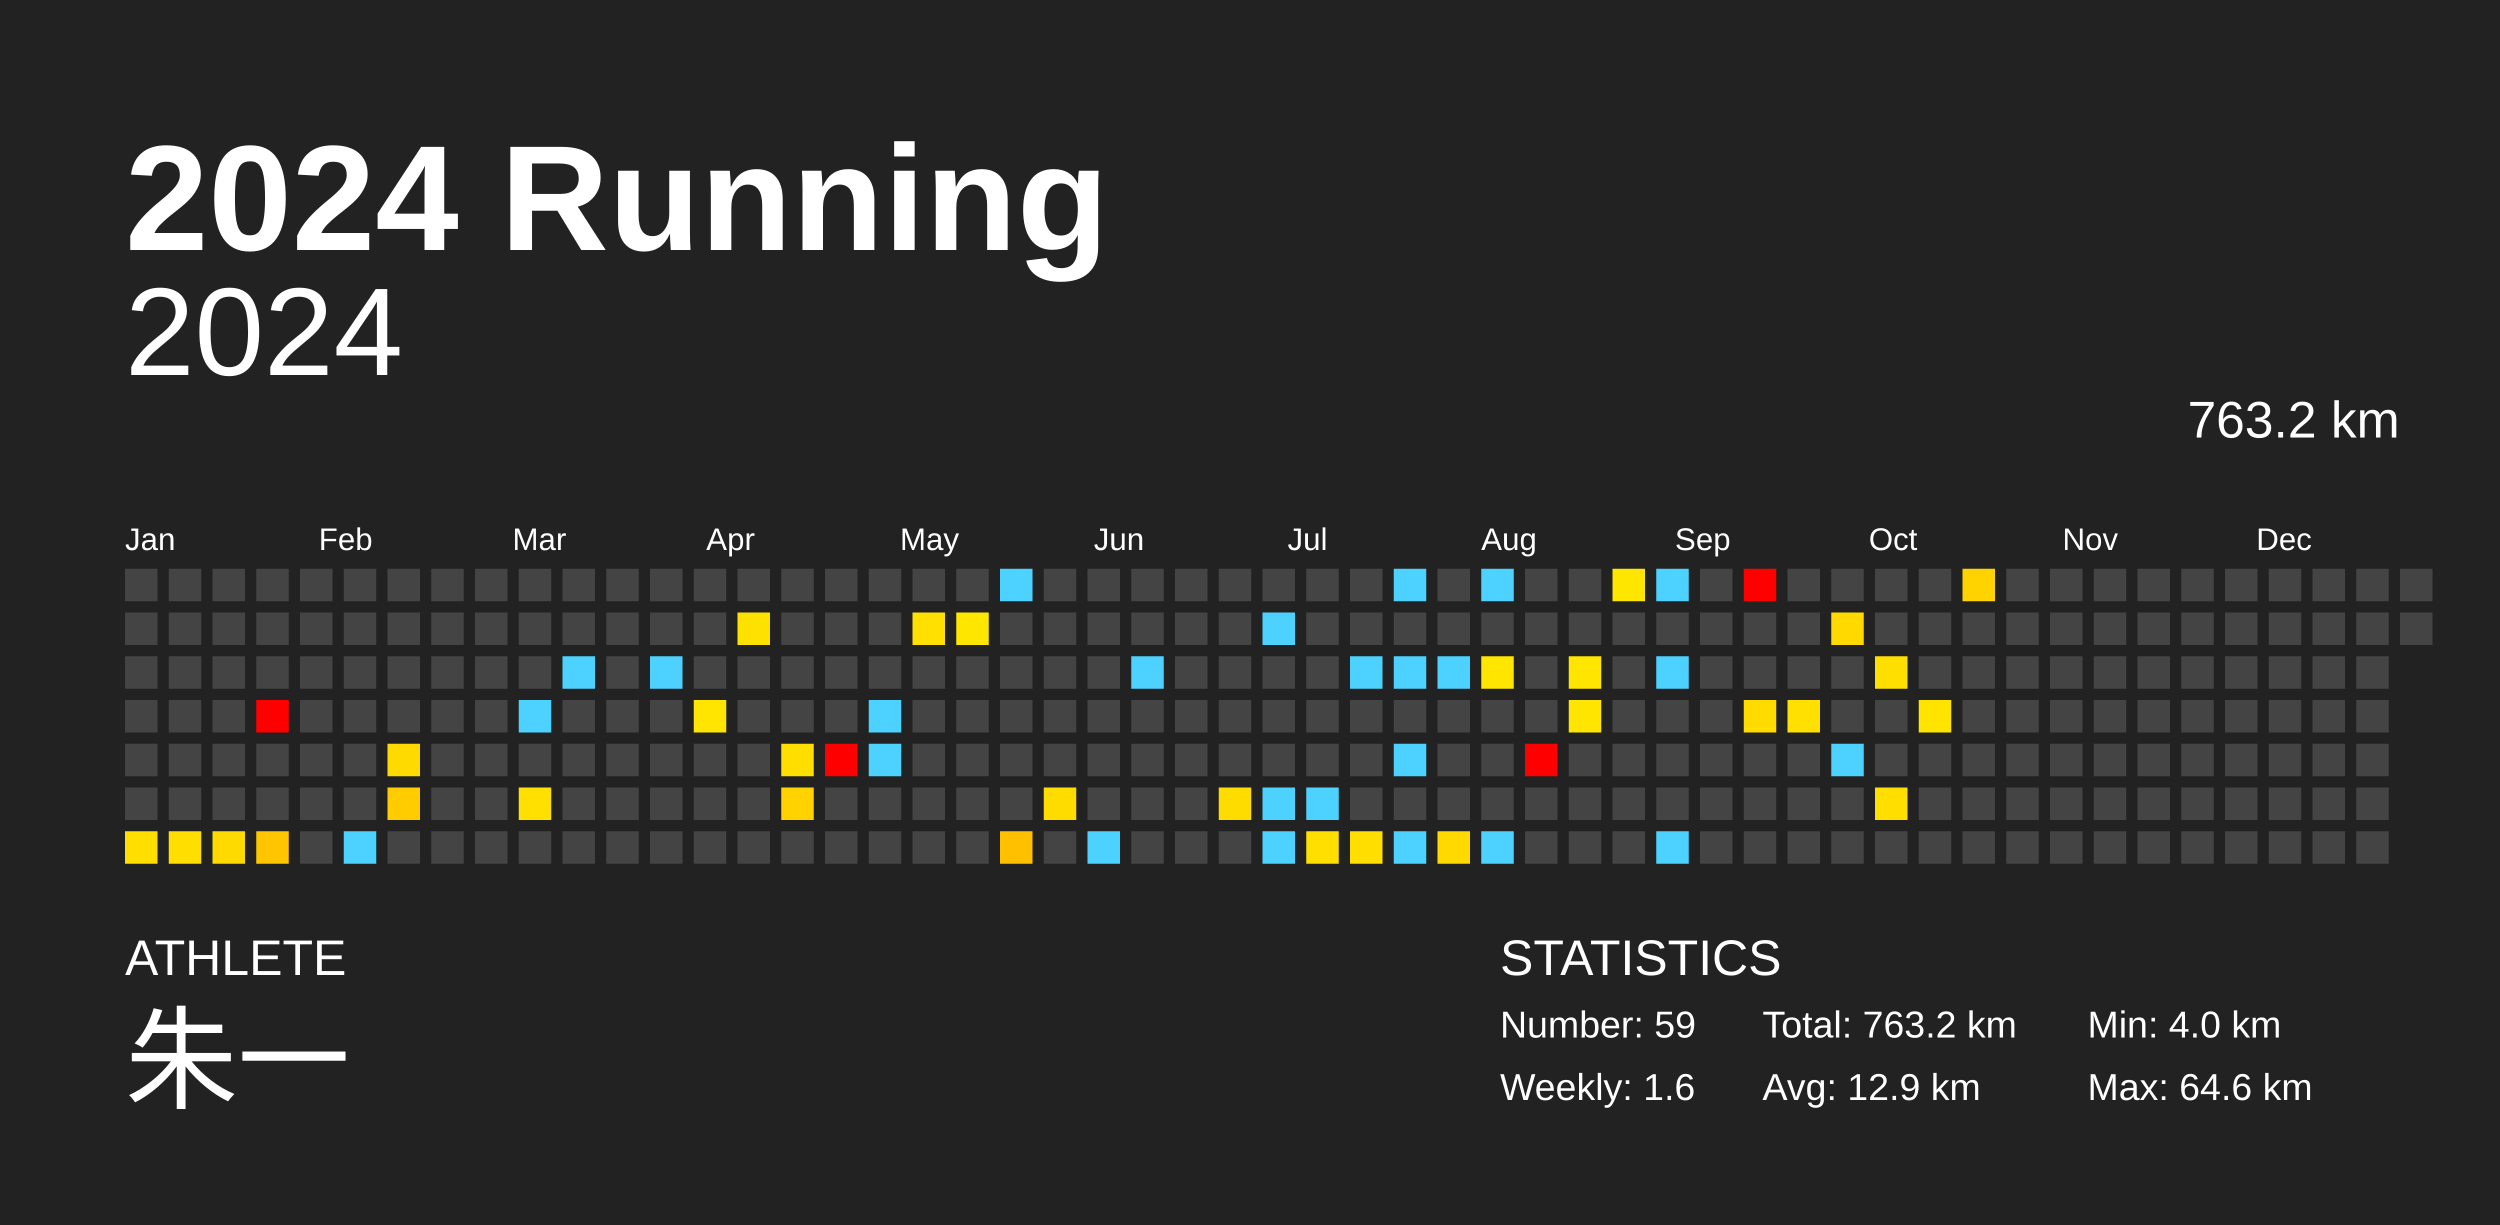
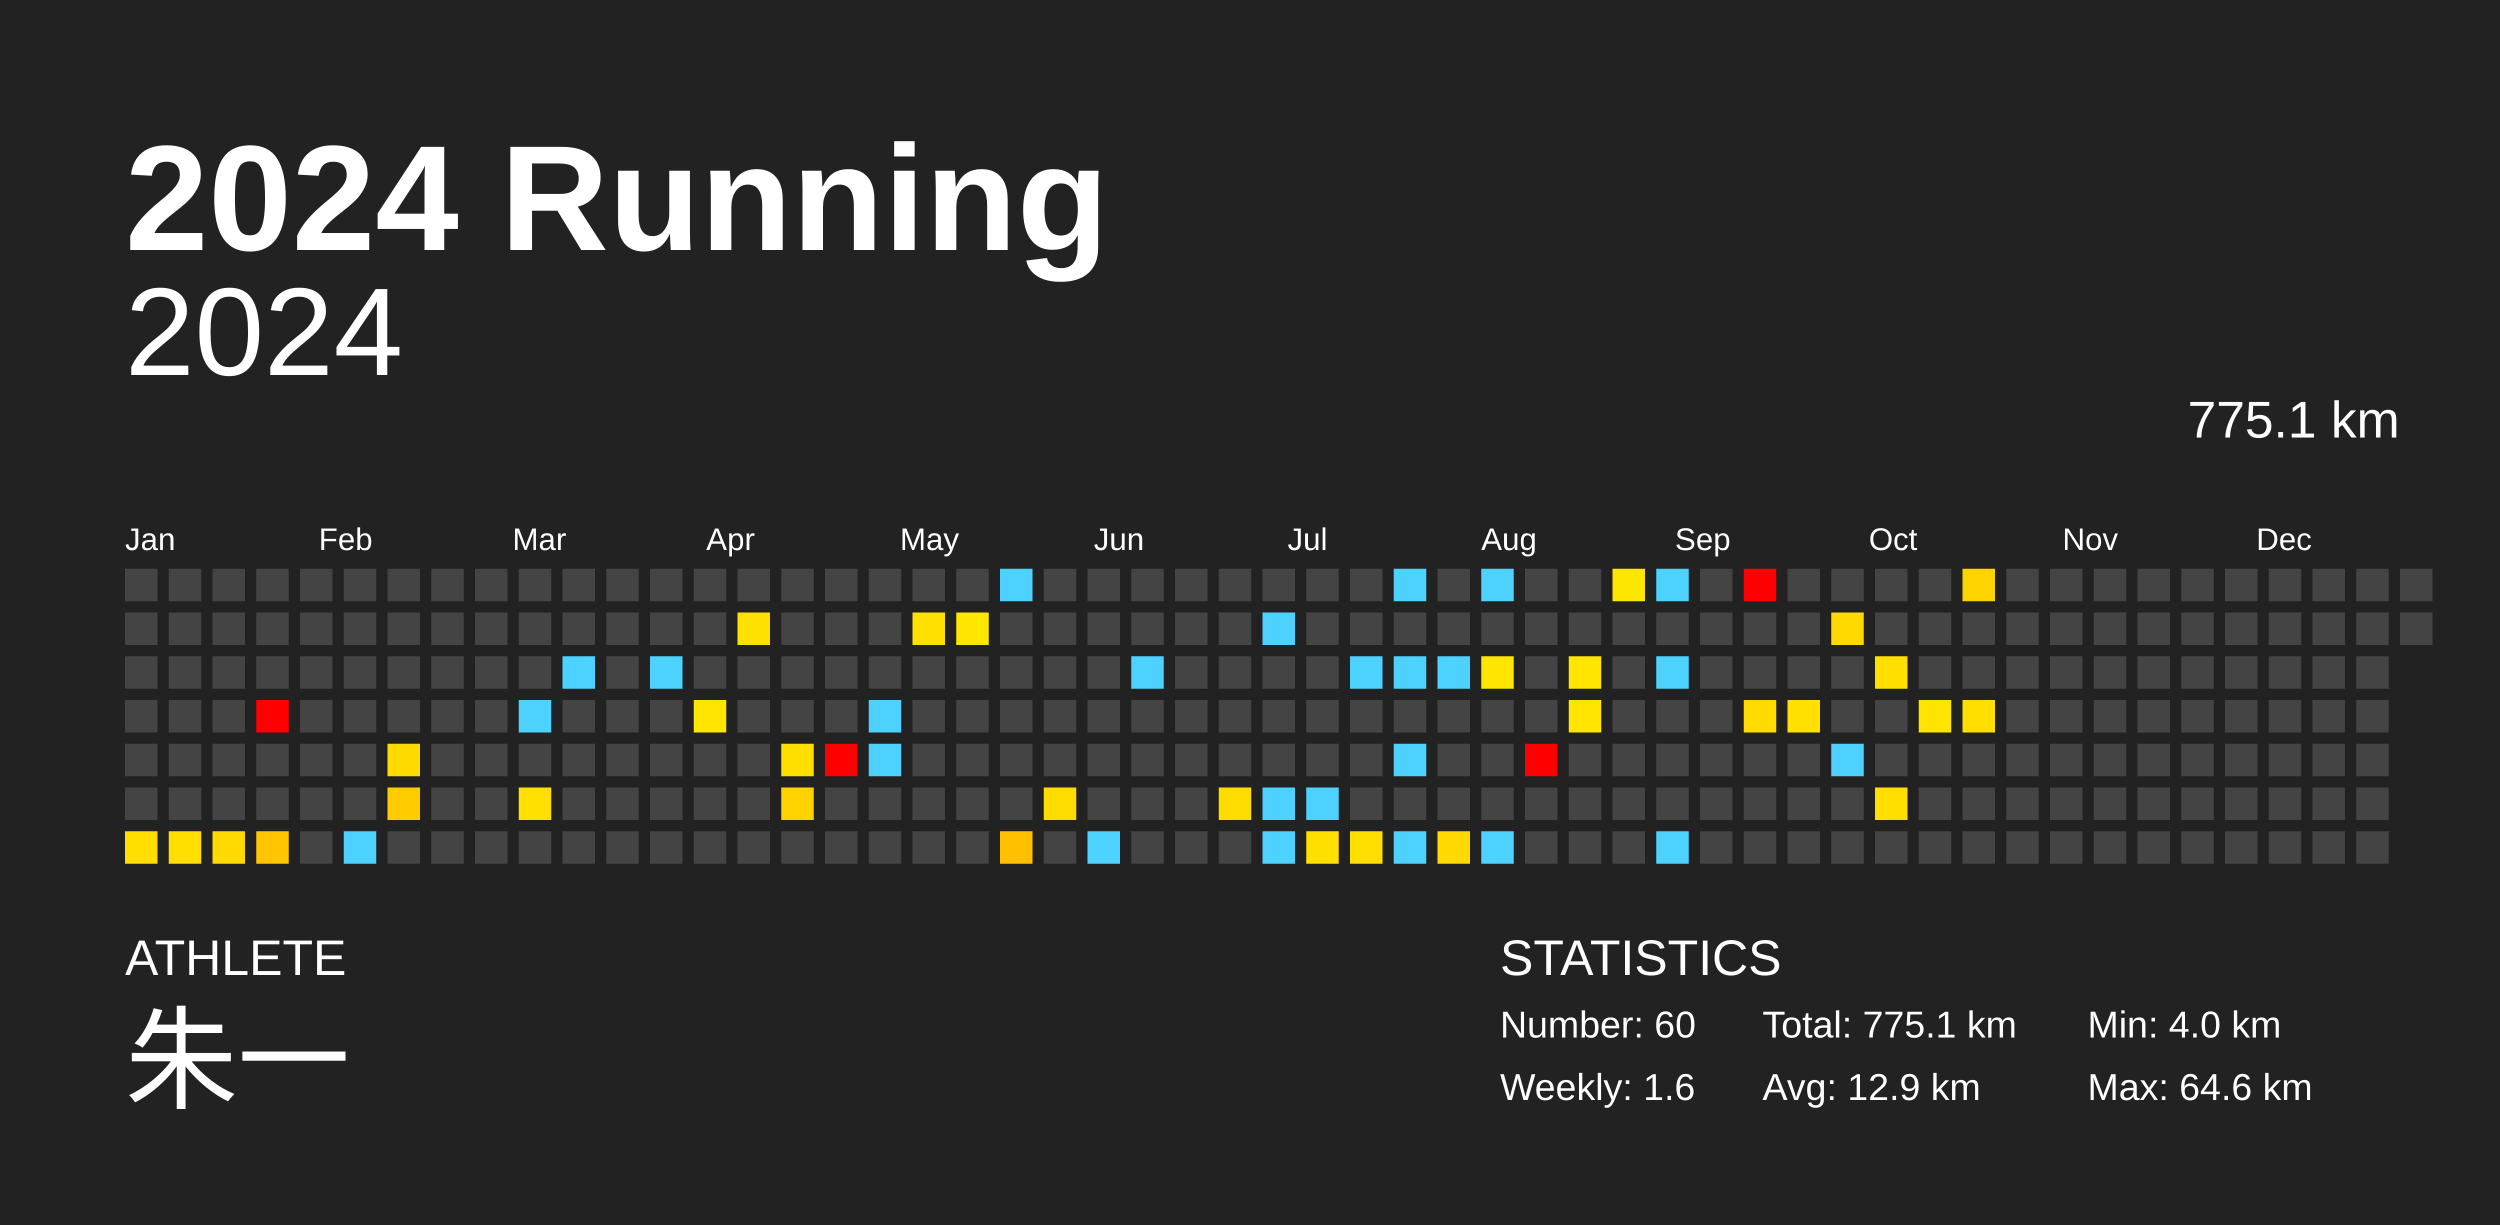
<svg xmlns="http://www.w3.org/2000/svg" baseProfile="full" height="98mm" version="1.1" viewBox="0,0,200,98" width="200mm">
  <defs />
  <rect fill="#222222" height="98" width="200" x="0" y="0" />
  <text fill="#FFFFFF" style="font-size:12px; font-family:Arial; font-weight:bold;" x="10" y="20">2024 Running</text>
  <text fill="#FFFFFF" style="font-size:4px; font-family:Arial" x="10" y="78">ATHLETE</text>
  <text fill="#FFFFFF" style="font-size:9px; font-family:Arial" x="10" y="88">朱一</text>
  <text fill="#FFFFFF" style="font-size:4px; font-family:Arial" x="120" y="78">STATISTICS</text>
-   <text fill="#FFFFFF" style="font-size:3px; font-family:Arial" x="120" y="83">Number: 59</text>
+   <text fill="#FFFFFF" style="font-size:3px; font-family:Arial" x="120" y="83">Number: 60</text>
  <text fill="#FFFFFF" style="font-size:3px; font-family:Arial" x="120" y="88">Weekly: 1.6</text>
-   <text fill="#FFFFFF" style="font-size:3px; font-family:Arial" x="141" y="83">Total: 763.2 km</text>
+   <text fill="#FFFFFF" style="font-size:3px; font-family:Arial" x="141" y="83">Total: 775.1 km</text>
  <text fill="#FFFFFF" style="font-size:3px; font-family:Arial" x="141" y="88">Avg: 12.9 km</text>
  <text fill="#FFFFFF" style="font-size:3px; font-family:Arial" x="167" y="83">Min: 4.0 km</text>
  <text fill="#FFFFFF" style="font-size:3px; font-family:Arial" x="167" y="88">Max: 64.6 km</text>
  <text alignment-baseline="hanging" fill="#FFFFFF" style="font-size:10.0px; font-family:Arial;" x="10" y="30">2024</text>
-   <text alignment-baseline="hanging" fill="#FFFFFF" style="font-size:4.125px; font-family:Arial;" x="175" y="35">763.2 km</text>
+   <text alignment-baseline="hanging" fill="#FFFFFF" style="font-size:4.125px; font-family:Arial;" x="175" y="35">775.1 km</text>
  <text fill="#FFFFFF" style="font-size:2.5px; font-family:Arial" x="10.0" y="44">Jan</text>
  <text fill="#FFFFFF" style="font-size:2.5px; font-family:Arial" x="25.5" y="44">Feb</text>
  <text fill="#FFFFFF" style="font-size:2.5px; font-family:Arial" x="41.0" y="44">Mar</text>
  <text fill="#FFFFFF" style="font-size:2.5px; font-family:Arial" x="56.5" y="44">Apr</text>
  <text fill="#FFFFFF" style="font-size:2.5px; font-family:Arial" x="72.0" y="44">May</text>
  <text fill="#FFFFFF" style="font-size:2.5px; font-family:Arial" x="87.5" y="44">Jun</text>
  <text fill="#FFFFFF" style="font-size:2.5px; font-family:Arial" x="103.0" y="44">Jul</text>
  <text fill="#FFFFFF" style="font-size:2.5px; font-family:Arial" x="118.5" y="44">Aug</text>
  <text fill="#FFFFFF" style="font-size:2.5px; font-family:Arial" x="134.0" y="44">Sep</text>
  <text fill="#FFFFFF" style="font-size:2.5px; font-family:Arial" x="149.5" y="44">Oct</text>
  <text fill="#FFFFFF" style="font-size:2.5px; font-family:Arial" x="165.0" y="44">Nov</text>
  <text fill="#FFFFFF" style="font-size:2.5px; font-family:Arial" x="180.5" y="44">Dec</text>
  <rect fill="#444444" height="2.6" width="2.6" x="10.0" y="45.5" />
  <rect fill="#444444" height="2.6" width="2.6" x="10.0" y="49.0" />
  <rect fill="#444444" height="2.6" width="2.6" x="10.0" y="52.5" />
  <rect fill="#444444" height="2.6" width="2.6" x="10.0" y="56.0" />
  <rect fill="#444444" height="2.6" width="2.6" x="10.0" y="59.5" />
  <rect fill="#444444" height="2.6" width="2.6" x="10.0" y="63.0" />
  <rect fill="#ffde00" height="2.6" width="2.6" x="10.0" y="66.5" />
  <rect fill="#444444" height="2.6" width="2.6" x="13.5" y="45.5" />
  <rect fill="#444444" height="2.6" width="2.6" x="13.5" y="49.0" />
  <rect fill="#444444" height="2.6" width="2.6" x="13.5" y="52.5" />
  <rect fill="#444444" height="2.6" width="2.6" x="13.5" y="56.0" />
  <rect fill="#444444" height="2.6" width="2.6" x="13.5" y="59.5" />
  <rect fill="#444444" height="2.6" width="2.6" x="13.5" y="63.0" />
  <rect fill="#ffde00" height="2.6" width="2.6" x="13.5" y="66.5" />
  <rect fill="#444444" height="2.6" width="2.6" x="17.0" y="45.5" />
  <rect fill="#444444" height="2.6" width="2.6" x="17.0" y="49.0" />
  <rect fill="#444444" height="2.6" width="2.6" x="17.0" y="52.5" />
  <rect fill="#444444" height="2.6" width="2.6" x="17.0" y="56.0" />
  <rect fill="#444444" height="2.6" width="2.6" x="17.0" y="59.5" />
  <rect fill="#444444" height="2.6" width="2.6" x="17.0" y="63.0" />
  <rect fill="#ffda00" height="2.6" width="2.6" x="17.0" y="66.5" />
  <rect fill="#444444" height="2.6" width="2.6" x="20.5" y="45.5" />
  <rect fill="#444444" height="2.6" width="2.6" x="20.5" y="49.0" />
  <rect fill="#444444" height="2.6" width="2.6" x="20.5" y="52.5" />
  <rect fill="red" height="2.6" width="2.6" x="20.5" y="56.0" />
  <rect fill="#444444" height="2.6" width="2.6" x="20.5" y="59.5" />
  <rect fill="#444444" height="2.6" width="2.6" x="20.5" y="63.0" />
  <rect fill="#ffc600" height="2.6" width="2.6" x="20.5" y="66.5" />
  <rect fill="#444444" height="2.6" width="2.6" x="24.0" y="45.5" />
  <rect fill="#444444" height="2.6" width="2.6" x="24.0" y="49.0" />
  <rect fill="#444444" height="2.6" width="2.6" x="24.0" y="52.5" />
  <rect fill="#444444" height="2.6" width="2.6" x="24.0" y="56.0" />
  <rect fill="#444444" height="2.6" width="2.6" x="24.0" y="59.5" />
  <rect fill="#444444" height="2.6" width="2.6" x="24.0" y="63.0" />
  <rect fill="#444444" height="2.6" width="2.6" x="24.0" y="66.5" />
  <rect fill="#444444" height="2.6" width="2.6" x="27.5" y="45.5" />
  <rect fill="#444444" height="2.6" width="2.6" x="27.5" y="49.0" />
  <rect fill="#444444" height="2.6" width="2.6" x="27.5" y="52.5" />
  <rect fill="#444444" height="2.6" width="2.6" x="27.5" y="56.0" />
  <rect fill="#444444" height="2.6" width="2.6" x="27.5" y="59.5" />
  <rect fill="#444444" height="2.6" width="2.6" x="27.5" y="63.0" />
  <rect fill="#4dd2ff" height="2.6" width="2.6" x="27.5" y="66.5" />
  <rect fill="#444444" height="2.6" width="2.6" x="31.0" y="45.5" />
  <rect fill="#444444" height="2.6" width="2.6" x="31.0" y="49.0" />
  <rect fill="#444444" height="2.6" width="2.6" x="31.0" y="52.5" />
  <rect fill="#444444" height="2.6" width="2.6" x="31.0" y="56.0" />
  <rect fill="#ffda00" height="2.6" width="2.6" x="31.0" y="59.5" />
  <rect fill="#ffcc00" height="2.6" width="2.6" x="31.0" y="63.0" />
  <rect fill="#444444" height="2.6" width="2.6" x="31.0" y="66.5" />
  <rect fill="#444444" height="2.6" width="2.6" x="34.5" y="45.5" />
  <rect fill="#444444" height="2.6" width="2.6" x="34.5" y="49.0" />
  <rect fill="#444444" height="2.6" width="2.6" x="34.5" y="52.5" />
  <rect fill="#444444" height="2.6" width="2.6" x="34.5" y="56.0" />
  <rect fill="#444444" height="2.6" width="2.6" x="34.5" y="59.5" />
  <rect fill="#444444" height="2.6" width="2.6" x="34.5" y="63.0" />
  <rect fill="#444444" height="2.6" width="2.6" x="34.5" y="66.5" />
  <rect fill="#444444" height="2.6" width="2.6" x="38.0" y="45.5" />
  <rect fill="#444444" height="2.6" width="2.6" x="38.0" y="49.0" />
  <rect fill="#444444" height="2.6" width="2.6" x="38.0" y="52.5" />
  <rect fill="#444444" height="2.6" width="2.6" x="38.0" y="56.0" />
  <rect fill="#444444" height="2.6" width="2.6" x="38.0" y="59.5" />
  <rect fill="#444444" height="2.6" width="2.6" x="38.0" y="63.0" />
  <rect fill="#444444" height="2.6" width="2.6" x="38.0" y="66.5" />
  <rect fill="#444444" height="2.6" width="2.6" x="41.5" y="45.5" />
  <rect fill="#444444" height="2.6" width="2.6" x="41.5" y="49.0" />
  <rect fill="#444444" height="2.6" width="2.6" x="41.5" y="52.5" />
  <rect fill="#4dd2ff" height="2.6" width="2.6" x="41.5" y="56.0" />
  <rect fill="#444444" height="2.6" width="2.6" x="41.5" y="59.5" />
  <rect fill="#ffe000" height="2.6" width="2.6" x="41.5" y="63.0" />
  <rect fill="#444444" height="2.6" width="2.6" x="41.5" y="66.5" />
  <rect fill="#444444" height="2.6" width="2.6" x="45.0" y="45.5" />
  <rect fill="#444444" height="2.6" width="2.6" x="45.0" y="49.0" />
  <rect fill="#4dd2ff" height="2.6" width="2.6" x="45.0" y="52.5" />
  <rect fill="#444444" height="2.6" width="2.6" x="45.0" y="56.0" />
  <rect fill="#444444" height="2.6" width="2.6" x="45.0" y="59.5" />
  <rect fill="#444444" height="2.6" width="2.6" x="45.0" y="63.0" />
  <rect fill="#444444" height="2.6" width="2.6" x="45.0" y="66.5" />
  <rect fill="#444444" height="2.6" width="2.6" x="48.5" y="45.5" />
  <rect fill="#444444" height="2.6" width="2.6" x="48.5" y="49.0" />
  <rect fill="#444444" height="2.6" width="2.6" x="48.5" y="52.5" />
  <rect fill="#444444" height="2.6" width="2.6" x="48.5" y="56.0" />
  <rect fill="#444444" height="2.6" width="2.6" x="48.5" y="59.5" />
  <rect fill="#444444" height="2.6" width="2.6" x="48.5" y="63.0" />
  <rect fill="#444444" height="2.6" width="2.6" x="48.5" y="66.5" />
  <rect fill="#444444" height="2.6" width="2.6" x="52.0" y="45.5" />
  <rect fill="#444444" height="2.6" width="2.6" x="52.0" y="49.0" />
  <rect fill="#4dd2ff" height="2.6" width="2.6" x="52.0" y="52.5" />
  <rect fill="#444444" height="2.6" width="2.6" x="52.0" y="56.0" />
  <rect fill="#444444" height="2.6" width="2.6" x="52.0" y="59.5" />
  <rect fill="#444444" height="2.6" width="2.6" x="52.0" y="63.0" />
  <rect fill="#444444" height="2.6" width="2.6" x="52.0" y="66.5" />
  <rect fill="#444444" height="2.6" width="2.6" x="55.5" y="45.5" />
  <rect fill="#444444" height="2.6" width="2.6" x="55.5" y="49.0" />
  <rect fill="#444444" height="2.6" width="2.6" x="55.5" y="52.5" />
  <rect fill="#ffe500" height="2.6" width="2.6" x="55.5" y="56.0" />
  <rect fill="#444444" height="2.6" width="2.6" x="55.5" y="59.5" />
  <rect fill="#444444" height="2.6" width="2.6" x="55.5" y="63.0" />
  <rect fill="#444444" height="2.6" width="2.6" x="55.5" y="66.5" />
  <rect fill="#444444" height="2.6" width="2.6" x="59.0" y="45.5" />
  <rect fill="#ffe100" height="2.6" width="2.6" x="59.0" y="49.0" />
  <rect fill="#444444" height="2.6" width="2.6" x="59.0" y="52.5" />
  <rect fill="#444444" height="2.6" width="2.6" x="59.0" y="56.0" />
  <rect fill="#444444" height="2.6" width="2.6" x="59.0" y="59.5" />
  <rect fill="#444444" height="2.6" width="2.6" x="59.0" y="63.0" />
  <rect fill="#444444" height="2.6" width="2.6" x="59.0" y="66.5" />
  <rect fill="#444444" height="2.6" width="2.6" x="62.5" y="45.5" />
  <rect fill="#444444" height="2.6" width="2.6" x="62.5" y="49.0" />
  <rect fill="#444444" height="2.6" width="2.6" x="62.5" y="52.5" />
  <rect fill="#444444" height="2.6" width="2.6" x="62.5" y="56.0" />
  <rect fill="#ffde00" height="2.6" width="2.6" x="62.5" y="59.5" />
  <rect fill="#ffd200" height="2.6" width="2.6" x="62.5" y="63.0" />
  <rect fill="#444444" height="2.6" width="2.6" x="62.5" y="66.5" />
  <rect fill="#444444" height="2.6" width="2.6" x="66.0" y="45.5" />
  <rect fill="#444444" height="2.6" width="2.6" x="66.0" y="49.0" />
  <rect fill="#444444" height="2.6" width="2.6" x="66.0" y="52.5" />
  <rect fill="#444444" height="2.6" width="2.6" x="66.0" y="56.0" />
  <rect fill="red" height="2.6" width="2.6" x="66.0" y="59.5" />
  <rect fill="#444444" height="2.6" width="2.6" x="66.0" y="63.0" />
  <rect fill="#444444" height="2.6" width="2.6" x="66.0" y="66.5" />
  <rect fill="#444444" height="2.6" width="2.6" x="69.5" y="45.5" />
  <rect fill="#444444" height="2.6" width="2.6" x="69.5" y="49.0" />
  <rect fill="#444444" height="2.6" width="2.6" x="69.5" y="52.5" />
  <rect fill="#4dd2ff" height="2.6" width="2.6" x="69.5" y="56.0" />
  <rect fill="#4dd2ff" height="2.6" width="2.6" x="69.5" y="59.5" />
  <rect fill="#444444" height="2.6" width="2.6" x="69.5" y="63.0" />
  <rect fill="#444444" height="2.6" width="2.6" x="69.5" y="66.5" />
  <rect fill="#444444" height="2.6" width="2.6" x="73.0" y="45.5" />
  <rect fill="#ffe000" height="2.6" width="2.6" x="73.0" y="49.0" />
  <rect fill="#444444" height="2.6" width="2.6" x="73.0" y="52.5" />
  <rect fill="#444444" height="2.6" width="2.6" x="73.0" y="56.0" />
  <rect fill="#444444" height="2.6" width="2.6" x="73.0" y="59.5" />
  <rect fill="#444444" height="2.6" width="2.6" x="73.0" y="63.0" />
  <rect fill="#444444" height="2.6" width="2.6" x="73.0" y="66.5" />
  <rect fill="#444444" height="2.6" width="2.6" x="76.5" y="45.5" />
  <rect fill="#ffe600" height="2.6" width="2.6" x="76.5" y="49.0" />
  <rect fill="#444444" height="2.6" width="2.6" x="76.5" y="52.5" />
  <rect fill="#444444" height="2.6" width="2.6" x="76.5" y="56.0" />
  <rect fill="#444444" height="2.6" width="2.6" x="76.5" y="59.5" />
  <rect fill="#444444" height="2.6" width="2.6" x="76.5" y="63.0" />
  <rect fill="#444444" height="2.6" width="2.6" x="76.5" y="66.5" />
  <rect fill="#4dd2ff" height="2.6" width="2.6" x="80.0" y="45.5" />
  <rect fill="#444444" height="2.6" width="2.6" x="80.0" y="49.0" />
  <rect fill="#444444" height="2.6" width="2.6" x="80.0" y="52.5" />
  <rect fill="#444444" height="2.6" width="2.6" x="80.0" y="56.0" />
  <rect fill="#444444" height="2.6" width="2.6" x="80.0" y="59.5" />
  <rect fill="#444444" height="2.6" width="2.6" x="80.0" y="63.0" />
  <rect fill="#ffc000" height="2.6" width="2.6" x="80.0" y="66.5" />
  <rect fill="#444444" height="2.6" width="2.6" x="83.5" y="45.5" />
  <rect fill="#444444" height="2.6" width="2.6" x="83.5" y="49.0" />
  <rect fill="#444444" height="2.6" width="2.6" x="83.5" y="52.5" />
  <rect fill="#444444" height="2.6" width="2.6" x="83.5" y="56.0" />
  <rect fill="#444444" height="2.6" width="2.6" x="83.5" y="59.5" />
  <rect fill="#ffdc00" height="2.6" width="2.6" x="83.5" y="63.0" />
  <rect fill="#444444" height="2.6" width="2.6" x="83.5" y="66.5" />
  <rect fill="#444444" height="2.6" width="2.6" x="87.0" y="45.5" />
  <rect fill="#444444" height="2.6" width="2.6" x="87.0" y="49.0" />
  <rect fill="#444444" height="2.6" width="2.6" x="87.0" y="52.5" />
  <rect fill="#444444" height="2.6" width="2.6" x="87.0" y="56.0" />
  <rect fill="#444444" height="2.6" width="2.6" x="87.0" y="59.5" />
  <rect fill="#444444" height="2.6" width="2.6" x="87.0" y="63.0" />
  <rect fill="#4dd2ff" height="2.6" width="2.6" x="87.0" y="66.5" />
  <rect fill="#444444" height="2.6" width="2.6" x="90.5" y="45.5" />
  <rect fill="#444444" height="2.6" width="2.6" x="90.5" y="49.0" />
  <rect fill="#4dd2ff" height="2.6" width="2.6" x="90.5" y="52.5" />
  <rect fill="#444444" height="2.6" width="2.6" x="90.5" y="56.0" />
  <rect fill="#444444" height="2.6" width="2.6" x="90.5" y="59.5" />
  <rect fill="#444444" height="2.6" width="2.6" x="90.5" y="63.0" />
  <rect fill="#444444" height="2.6" width="2.6" x="90.5" y="66.5" />
  <rect fill="#444444" height="2.6" width="2.6" x="94.0" y="45.5" />
  <rect fill="#444444" height="2.6" width="2.6" x="94.0" y="49.0" />
  <rect fill="#444444" height="2.6" width="2.6" x="94.0" y="52.5" />
  <rect fill="#444444" height="2.6" width="2.6" x="94.0" y="56.0" />
  <rect fill="#444444" height="2.6" width="2.6" x="94.0" y="59.5" />
  <rect fill="#444444" height="2.6" width="2.6" x="94.0" y="63.0" />
  <rect fill="#444444" height="2.6" width="2.6" x="94.0" y="66.5" />
  <rect fill="#444444" height="2.6" width="2.6" x="97.5" y="45.5" />
  <rect fill="#444444" height="2.6" width="2.6" x="97.5" y="49.0" />
  <rect fill="#444444" height="2.6" width="2.6" x="97.5" y="52.5" />
  <rect fill="#444444" height="2.6" width="2.6" x="97.5" y="56.0" />
  <rect fill="#444444" height="2.6" width="2.6" x="97.5" y="59.5" />
  <rect fill="#ffdc00" height="2.6" width="2.6" x="97.5" y="63.0" />
  <rect fill="#444444" height="2.6" width="2.6" x="97.5" y="66.5" />
  <rect fill="#444444" height="2.6" width="2.6" x="101.0" y="45.5" />
  <rect fill="#4dd2ff" height="2.6" width="2.6" x="101.0" y="49.0" />
  <rect fill="#444444" height="2.6" width="2.6" x="101.0" y="52.5" />
  <rect fill="#444444" height="2.6" width="2.6" x="101.0" y="56.0" />
  <rect fill="#444444" height="2.6" width="2.6" x="101.0" y="59.5" />
  <rect fill="#4dd2ff" height="2.6" width="2.6" x="101.0" y="63.0" />
  <rect fill="#4dd2ff" height="2.6" width="2.6" x="101.0" y="66.5" />
  <rect fill="#444444" height="2.6" width="2.6" x="104.5" y="45.5" />
  <rect fill="#444444" height="2.6" width="2.6" x="104.5" y="49.0" />
  <rect fill="#444444" height="2.6" width="2.6" x="104.5" y="52.5" />
  <rect fill="#444444" height="2.6" width="2.6" x="104.5" y="56.0" />
  <rect fill="#444444" height="2.6" width="2.6" x="104.5" y="59.5" />
  <rect fill="#4dd2ff" height="2.6" width="2.6" x="104.5" y="63.0" />
  <rect fill="#ffdf00" height="2.6" width="2.6" x="104.5" y="66.5" />
  <rect fill="#444444" height="2.6" width="2.6" x="108.0" y="45.5" />
  <rect fill="#444444" height="2.6" width="2.6" x="108.0" y="49.0" />
  <rect fill="#4dd2ff" height="2.6" width="2.6" x="108.0" y="52.5" />
  <rect fill="#444444" height="2.6" width="2.6" x="108.0" y="56.0" />
  <rect fill="#444444" height="2.6" width="2.6" x="108.0" y="59.5" />
  <rect fill="#444444" height="2.6" width="2.6" x="108.0" y="63.0" />
  <rect fill="#ffde00" height="2.6" width="2.6" x="108.0" y="66.5" />
  <rect fill="#4dd2ff" height="2.6" width="2.6" x="111.5" y="45.5" />
  <rect fill="#444444" height="2.6" width="2.6" x="111.5" y="49.0" />
  <rect fill="#4dd2ff" height="2.6" width="2.6" x="111.5" y="52.5" />
  <rect fill="#444444" height="2.6" width="2.6" x="111.5" y="56.0" />
  <rect fill="#4dd2ff" height="2.6" width="2.6" x="111.5" y="59.5" />
  <rect fill="#444444" height="2.6" width="2.6" x="111.5" y="63.0" />
  <rect fill="#4dd2ff" height="2.6" width="2.6" x="111.5" y="66.5" />
  <rect fill="#444444" height="2.6" width="2.6" x="115.0" y="45.5" />
  <rect fill="#444444" height="2.6" width="2.6" x="115.0" y="49.0" />
  <rect fill="#4dd2ff" height="2.6" width="2.6" x="115.0" y="52.5" />
  <rect fill="#444444" height="2.6" width="2.6" x="115.0" y="56.0" />
  <rect fill="#444444" height="2.6" width="2.6" x="115.0" y="59.5" />
  <rect fill="#444444" height="2.6" width="2.6" x="115.0" y="63.0" />
  <rect fill="#ffd900" height="2.6" width="2.6" x="115.0" y="66.5" />
  <rect fill="#4dd2ff" height="2.6" width="2.6" x="118.5" y="45.5" />
  <rect fill="#444444" height="2.6" width="2.6" x="118.5" y="49.0" />
  <rect fill="#ffe500" height="2.6" width="2.6" x="118.5" y="52.5" />
  <rect fill="#444444" height="2.6" width="2.6" x="118.5" y="56.0" />
  <rect fill="#444444" height="2.6" width="2.6" x="118.5" y="59.5" />
  <rect fill="#444444" height="2.6" width="2.6" x="118.5" y="63.0" />
  <rect fill="#4dd2ff" height="2.6" width="2.6" x="118.5" y="66.5" />
  <rect fill="#444444" height="2.6" width="2.6" x="122.0" y="45.5" />
  <rect fill="#444444" height="2.6" width="2.6" x="122.0" y="49.0" />
  <rect fill="#444444" height="2.6" width="2.6" x="122.0" y="52.5" />
  <rect fill="#444444" height="2.6" width="2.6" x="122.0" y="56.0" />
  <rect fill="red" height="2.6" width="2.6" x="122.0" y="59.5" />
  <rect fill="#444444" height="2.6" width="2.6" x="122.0" y="63.0" />
  <rect fill="#444444" height="2.6" width="2.6" x="122.0" y="66.5" />
  <rect fill="#444444" height="2.6" width="2.6" x="125.5" y="45.5" />
  <rect fill="#444444" height="2.6" width="2.6" x="125.5" y="49.0" />
  <rect fill="#ffe500" height="2.6" width="2.6" x="125.5" y="52.5" />
  <rect fill="#ffe500" height="2.6" width="2.6" x="125.5" y="56.0" />
  <rect fill="#444444" height="2.6" width="2.6" x="125.5" y="59.5" />
  <rect fill="#444444" height="2.6" width="2.6" x="125.5" y="63.0" />
  <rect fill="#444444" height="2.6" width="2.6" x="125.5" y="66.5" />
  <rect fill="#ffe600" height="2.6" width="2.6" x="129.0" y="45.5" />
  <rect fill="#444444" height="2.6" width="2.6" x="129.0" y="49.0" />
  <rect fill="#444444" height="2.6" width="2.6" x="129.0" y="52.5" />
  <rect fill="#444444" height="2.6" width="2.6" x="129.0" y="56.0" />
  <rect fill="#444444" height="2.6" width="2.6" x="129.0" y="59.5" />
  <rect fill="#444444" height="2.6" width="2.6" x="129.0" y="63.0" />
  <rect fill="#444444" height="2.6" width="2.6" x="129.0" y="66.5" />
  <rect fill="#4dd2ff" height="2.6" width="2.6" x="132.5" y="45.5" />
  <rect fill="#444444" height="2.6" width="2.6" x="132.5" y="49.0" />
  <rect fill="#4dd2ff" height="2.6" width="2.6" x="132.5" y="52.5" />
  <rect fill="#444444" height="2.6" width="2.6" x="132.5" y="56.0" />
  <rect fill="#444444" height="2.6" width="2.6" x="132.5" y="59.5" />
  <rect fill="#444444" height="2.6" width="2.6" x="132.5" y="63.0" />
  <rect fill="#4dd2ff" height="2.6" width="2.6" x="132.5" y="66.5" />
  <rect fill="#444444" height="2.6" width="2.6" x="136.0" y="45.5" />
  <rect fill="#444444" height="2.6" width="2.6" x="136.0" y="49.0" />
  <rect fill="#444444" height="2.6" width="2.6" x="136.0" y="52.5" />
  <rect fill="#444444" height="2.6" width="2.6" x="136.0" y="56.0" />
  <rect fill="#444444" height="2.6" width="2.6" x="136.0" y="59.5" />
  <rect fill="#444444" height="2.6" width="2.6" x="136.0" y="63.0" />
  <rect fill="#444444" height="2.6" width="2.6" x="136.0" y="66.5" />
  <rect fill="red" height="2.6" width="2.6" x="139.5" y="45.5" />
  <rect fill="#444444" height="2.6" width="2.6" x="139.5" y="49.0" />
  <rect fill="#444444" height="2.6" width="2.6" x="139.5" y="52.5" />
  <rect fill="#ffdb00" height="2.6" width="2.6" x="139.5" y="56.0" />
  <rect fill="#444444" height="2.6" width="2.6" x="139.5" y="59.5" />
  <rect fill="#444444" height="2.6" width="2.6" x="139.5" y="63.0" />
  <rect fill="#444444" height="2.6" width="2.6" x="139.5" y="66.5" />
  <rect fill="#444444" height="2.6" width="2.6" x="143.0" y="45.5" />
  <rect fill="#444444" height="2.6" width="2.6" x="143.0" y="49.0" />
  <rect fill="#444444" height="2.6" width="2.6" x="143.0" y="52.5" />
  <rect fill="#ffe000" height="2.6" width="2.6" x="143.0" y="56.0" />
  <rect fill="#444444" height="2.6" width="2.6" x="143.0" y="59.5" />
  <rect fill="#444444" height="2.6" width="2.6" x="143.0" y="63.0" />
  <rect fill="#444444" height="2.6" width="2.6" x="143.0" y="66.5" />
  <rect fill="#444444" height="2.6" width="2.6" x="146.5" y="45.5" />
  <rect fill="#ffd900" height="2.6" width="2.6" x="146.5" y="49.0" />
  <rect fill="#444444" height="2.6" width="2.6" x="146.5" y="52.5" />
  <rect fill="#444444" height="2.6" width="2.6" x="146.5" y="56.0" />
  <rect fill="#4dd2ff" height="2.6" width="2.6" x="146.5" y="59.5" />
  <rect fill="#444444" height="2.6" width="2.6" x="146.5" y="63.0" />
  <rect fill="#444444" height="2.6" width="2.6" x="146.5" y="66.5" />
  <rect fill="#444444" height="2.6" width="2.6" x="150.0" y="45.5" />
  <rect fill="#444444" height="2.6" width="2.6" x="150.0" y="49.0" />
  <rect fill="#ffdf00" height="2.6" width="2.6" x="150.0" y="52.5" />
  <rect fill="#444444" height="2.6" width="2.6" x="150.0" y="56.0" />
  <rect fill="#444444" height="2.6" width="2.6" x="150.0" y="59.5" />
  <rect fill="#ffde00" height="2.6" width="2.6" x="150.0" y="63.0" />
  <rect fill="#444444" height="2.6" width="2.6" x="150.0" y="66.5" />
  <rect fill="#444444" height="2.6" width="2.6" x="153.5" y="45.5" />
  <rect fill="#444444" height="2.6" width="2.6" x="153.5" y="49.0" />
  <rect fill="#444444" height="2.6" width="2.6" x="153.5" y="52.5" />
  <rect fill="#ffe400" height="2.6" width="2.6" x="153.5" y="56.0" />
  <rect fill="#444444" height="2.6" width="2.6" x="153.5" y="59.5" />
  <rect fill="#444444" height="2.6" width="2.6" x="153.5" y="63.0" />
  <rect fill="#444444" height="2.6" width="2.6" x="153.5" y="66.5" />
  <rect fill="#ffd300" height="2.6" width="2.6" x="157.0" y="45.5" />
  <rect fill="#444444" height="2.6" width="2.6" x="157.0" y="49.0" />
  <rect fill="#444444" height="2.6" width="2.6" x="157.0" y="52.5" />
-   <rect fill="#444444" height="2.6" width="2.6" x="157.0" y="56.0" />
+   <rect fill="#ffde00" height="2.6" width="2.6" x="157.0" y="56.0" />
  <rect fill="#444444" height="2.6" width="2.6" x="157.0" y="59.5" />
  <rect fill="#444444" height="2.6" width="2.6" x="157.0" y="63.0" />
  <rect fill="#444444" height="2.6" width="2.6" x="157.0" y="66.5" />
  <rect fill="#444444" height="2.6" width="2.6" x="160.5" y="45.5" />
  <rect fill="#444444" height="2.6" width="2.6" x="160.5" y="49.0" />
  <rect fill="#444444" height="2.6" width="2.6" x="160.5" y="52.5" />
  <rect fill="#444444" height="2.6" width="2.6" x="160.5" y="56.0" />
  <rect fill="#444444" height="2.6" width="2.6" x="160.5" y="59.5" />
  <rect fill="#444444" height="2.6" width="2.6" x="160.5" y="63.0" />
  <rect fill="#444444" height="2.6" width="2.6" x="160.5" y="66.5" />
  <rect fill="#444444" height="2.6" width="2.6" x="164.0" y="45.5" />
  <rect fill="#444444" height="2.6" width="2.6" x="164.0" y="49.0" />
  <rect fill="#444444" height="2.6" width="2.6" x="164.0" y="52.5" />
  <rect fill="#444444" height="2.6" width="2.6" x="164.0" y="56.0" />
  <rect fill="#444444" height="2.6" width="2.6" x="164.0" y="59.5" />
  <rect fill="#444444" height="2.6" width="2.6" x="164.0" y="63.0" />
  <rect fill="#444444" height="2.6" width="2.6" x="164.0" y="66.5" />
  <rect fill="#444444" height="2.6" width="2.6" x="167.5" y="45.5" />
  <rect fill="#444444" height="2.6" width="2.6" x="167.5" y="49.0" />
  <rect fill="#444444" height="2.6" width="2.6" x="167.5" y="52.5" />
  <rect fill="#444444" height="2.6" width="2.6" x="167.5" y="56.0" />
  <rect fill="#444444" height="2.6" width="2.6" x="167.5" y="59.5" />
  <rect fill="#444444" height="2.6" width="2.6" x="167.5" y="63.0" />
  <rect fill="#444444" height="2.6" width="2.6" x="167.5" y="66.5" />
  <rect fill="#444444" height="2.6" width="2.6" x="171.0" y="45.5" />
  <rect fill="#444444" height="2.6" width="2.6" x="171.0" y="49.0" />
  <rect fill="#444444" height="2.6" width="2.6" x="171.0" y="52.5" />
  <rect fill="#444444" height="2.6" width="2.6" x="171.0" y="56.0" />
  <rect fill="#444444" height="2.6" width="2.6" x="171.0" y="59.5" />
  <rect fill="#444444" height="2.6" width="2.6" x="171.0" y="63.0" />
  <rect fill="#444444" height="2.6" width="2.6" x="171.0" y="66.5" />
  <rect fill="#444444" height="2.6" width="2.6" x="174.5" y="45.5" />
  <rect fill="#444444" height="2.6" width="2.6" x="174.5" y="49.0" />
  <rect fill="#444444" height="2.6" width="2.6" x="174.5" y="52.5" />
  <rect fill="#444444" height="2.6" width="2.6" x="174.5" y="56.0" />
  <rect fill="#444444" height="2.6" width="2.6" x="174.5" y="59.5" />
  <rect fill="#444444" height="2.6" width="2.6" x="174.5" y="63.0" />
  <rect fill="#444444" height="2.6" width="2.6" x="174.5" y="66.5" />
  <rect fill="#444444" height="2.6" width="2.6" x="178.0" y="45.5" />
  <rect fill="#444444" height="2.6" width="2.6" x="178.0" y="49.0" />
  <rect fill="#444444" height="2.6" width="2.6" x="178.0" y="52.5" />
  <rect fill="#444444" height="2.6" width="2.6" x="178.0" y="56.0" />
  <rect fill="#444444" height="2.6" width="2.6" x="178.0" y="59.5" />
  <rect fill="#444444" height="2.6" width="2.6" x="178.0" y="63.0" />
  <rect fill="#444444" height="2.6" width="2.6" x="178.0" y="66.5" />
  <rect fill="#444444" height="2.6" width="2.6" x="181.5" y="45.5" />
  <rect fill="#444444" height="2.6" width="2.6" x="181.5" y="49.0" />
  <rect fill="#444444" height="2.6" width="2.6" x="181.5" y="52.5" />
  <rect fill="#444444" height="2.6" width="2.6" x="181.5" y="56.0" />
  <rect fill="#444444" height="2.6" width="2.6" x="181.5" y="59.5" />
  <rect fill="#444444" height="2.6" width="2.6" x="181.5" y="63.0" />
  <rect fill="#444444" height="2.6" width="2.6" x="181.5" y="66.5" />
  <rect fill="#444444" height="2.6" width="2.6" x="185.0" y="45.5" />
  <rect fill="#444444" height="2.6" width="2.6" x="185.0" y="49.0" />
  <rect fill="#444444" height="2.6" width="2.6" x="185.0" y="52.5" />
  <rect fill="#444444" height="2.6" width="2.6" x="185.0" y="56.0" />
  <rect fill="#444444" height="2.6" width="2.6" x="185.0" y="59.5" />
  <rect fill="#444444" height="2.6" width="2.6" x="185.0" y="63.0" />
  <rect fill="#444444" height="2.6" width="2.6" x="185.0" y="66.5" />
  <rect fill="#444444" height="2.6" width="2.6" x="188.5" y="45.5" />
  <rect fill="#444444" height="2.6" width="2.6" x="188.5" y="49.0" />
  <rect fill="#444444" height="2.6" width="2.6" x="188.5" y="52.5" />
  <rect fill="#444444" height="2.6" width="2.6" x="188.5" y="56.0" />
  <rect fill="#444444" height="2.6" width="2.6" x="188.5" y="59.5" />
  <rect fill="#444444" height="2.6" width="2.6" x="188.5" y="63.0" />
  <rect fill="#444444" height="2.6" width="2.6" x="188.5" y="66.5" />
  <rect fill="#444444" height="2.6" width="2.6" x="192.0" y="45.5" />
  <rect fill="#444444" height="2.6" width="2.6" x="192.0" y="49.0" />
</svg>
